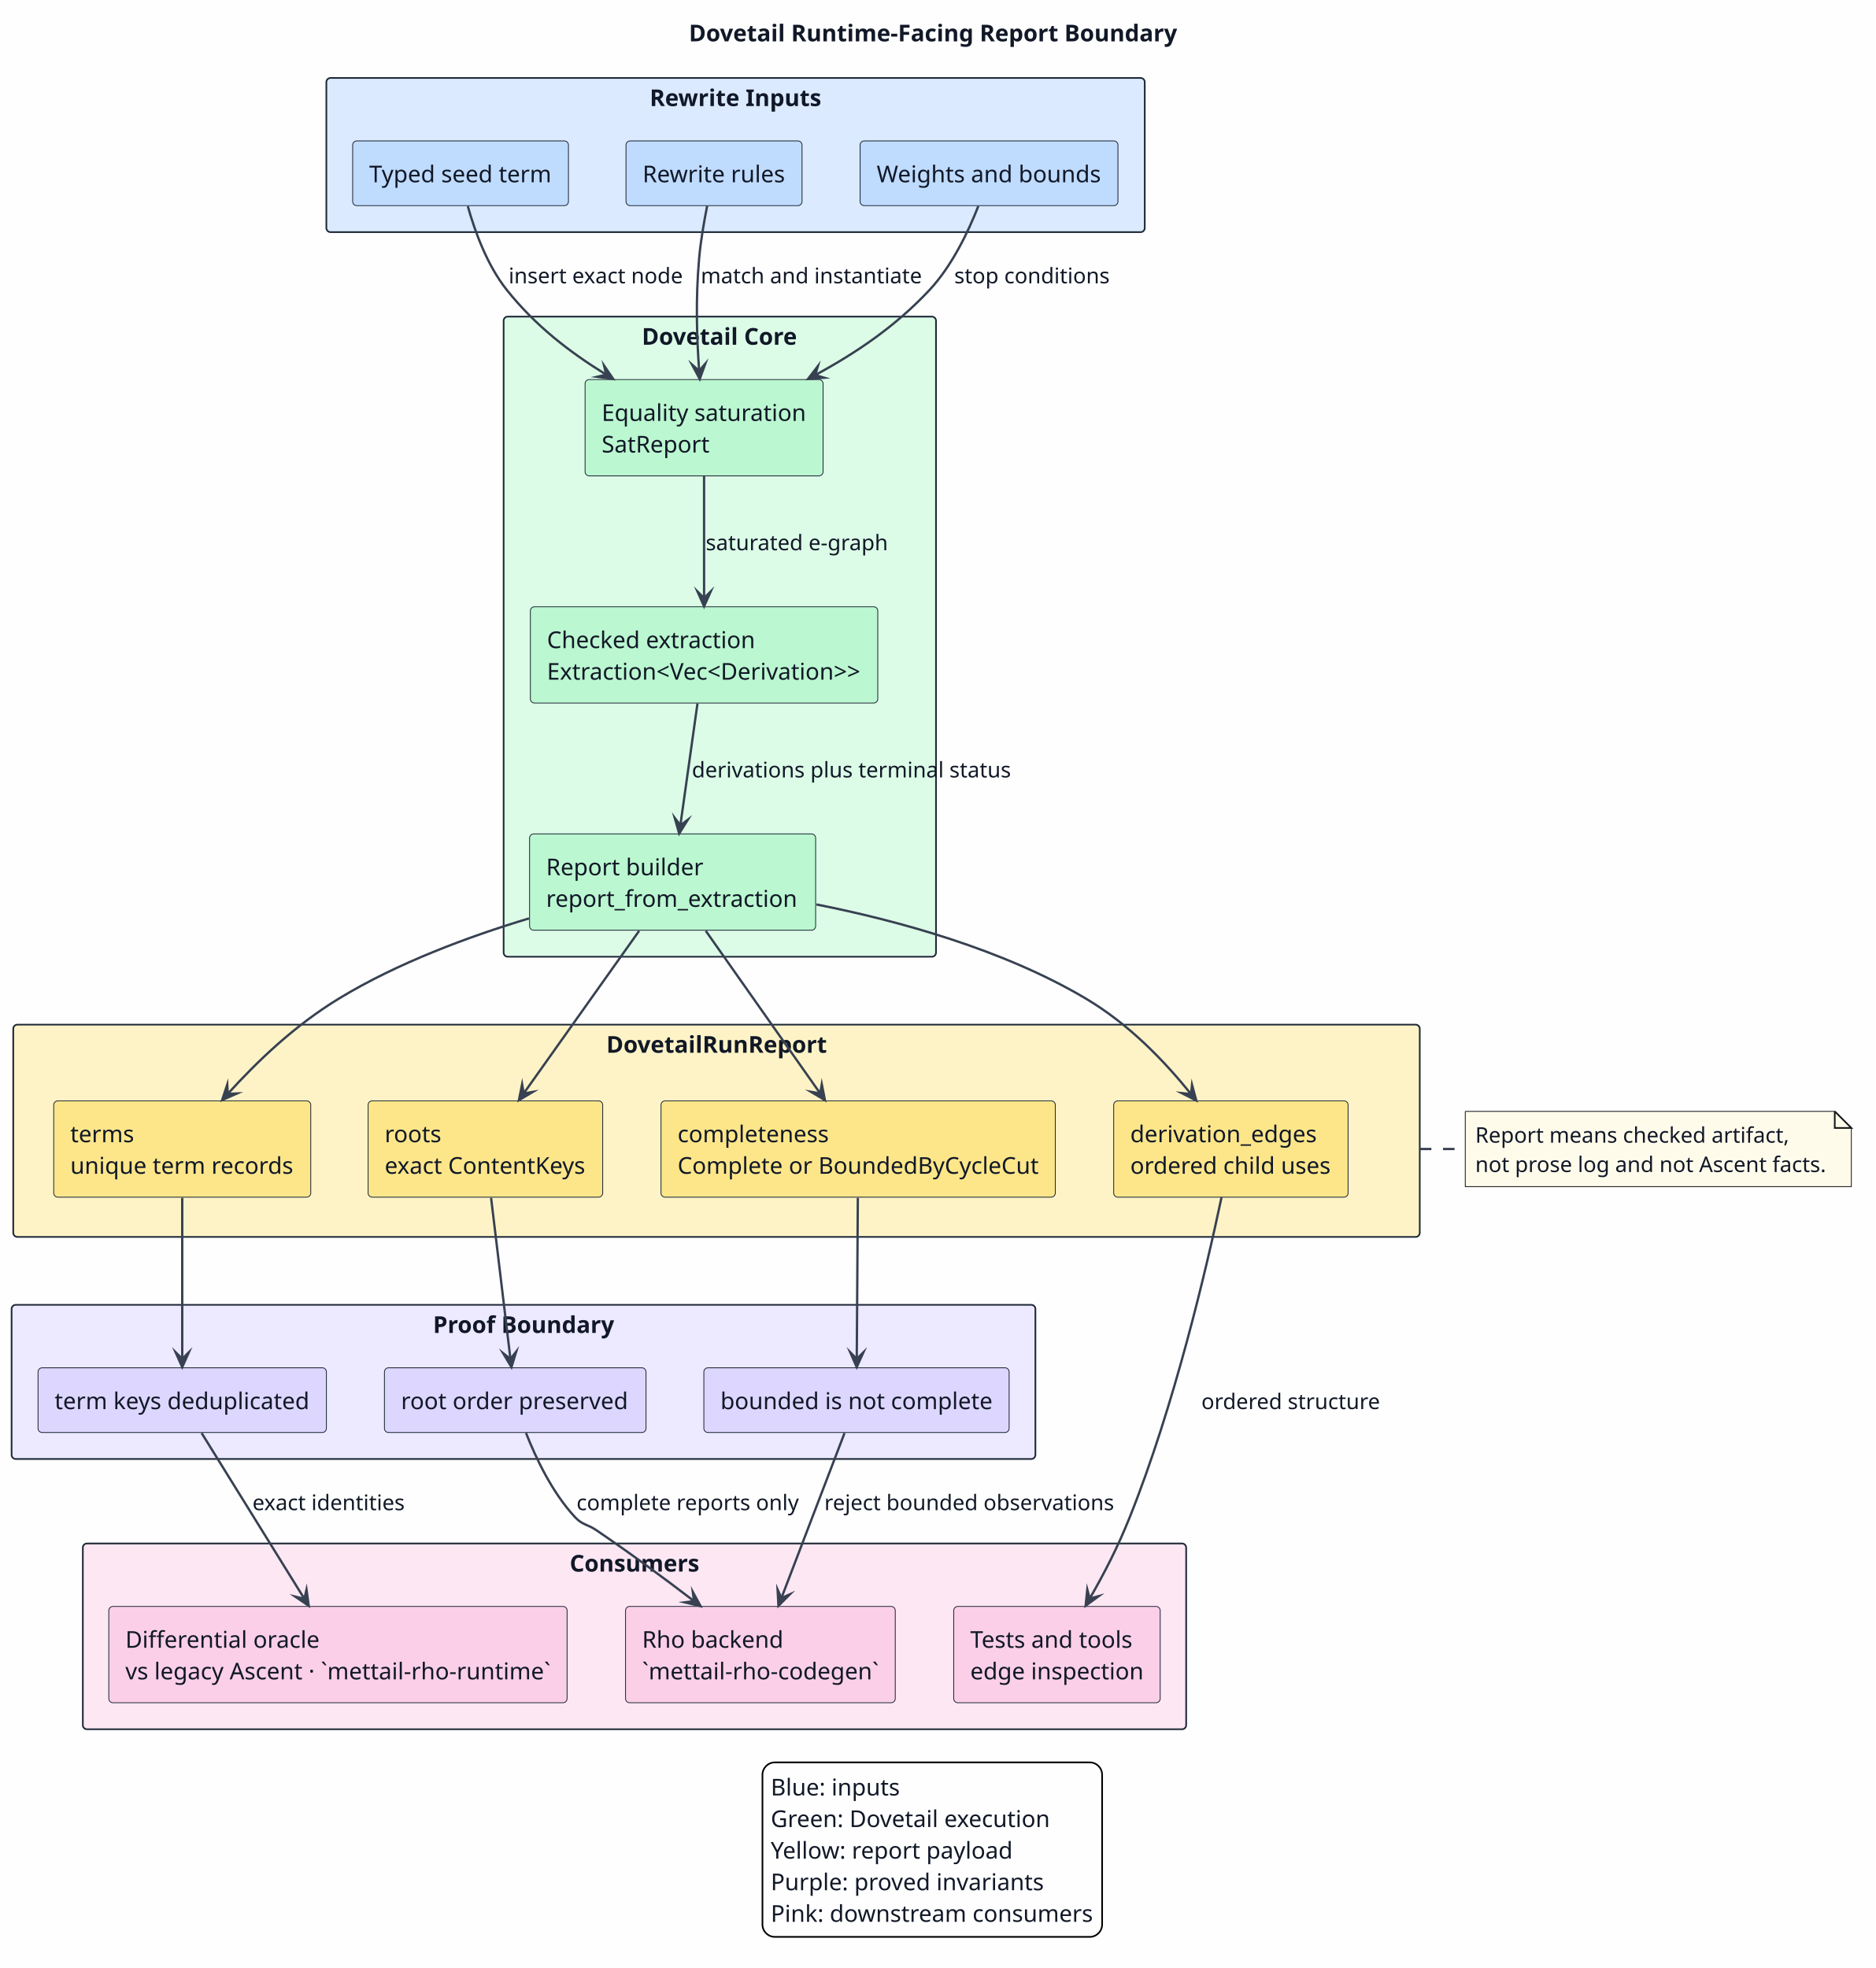
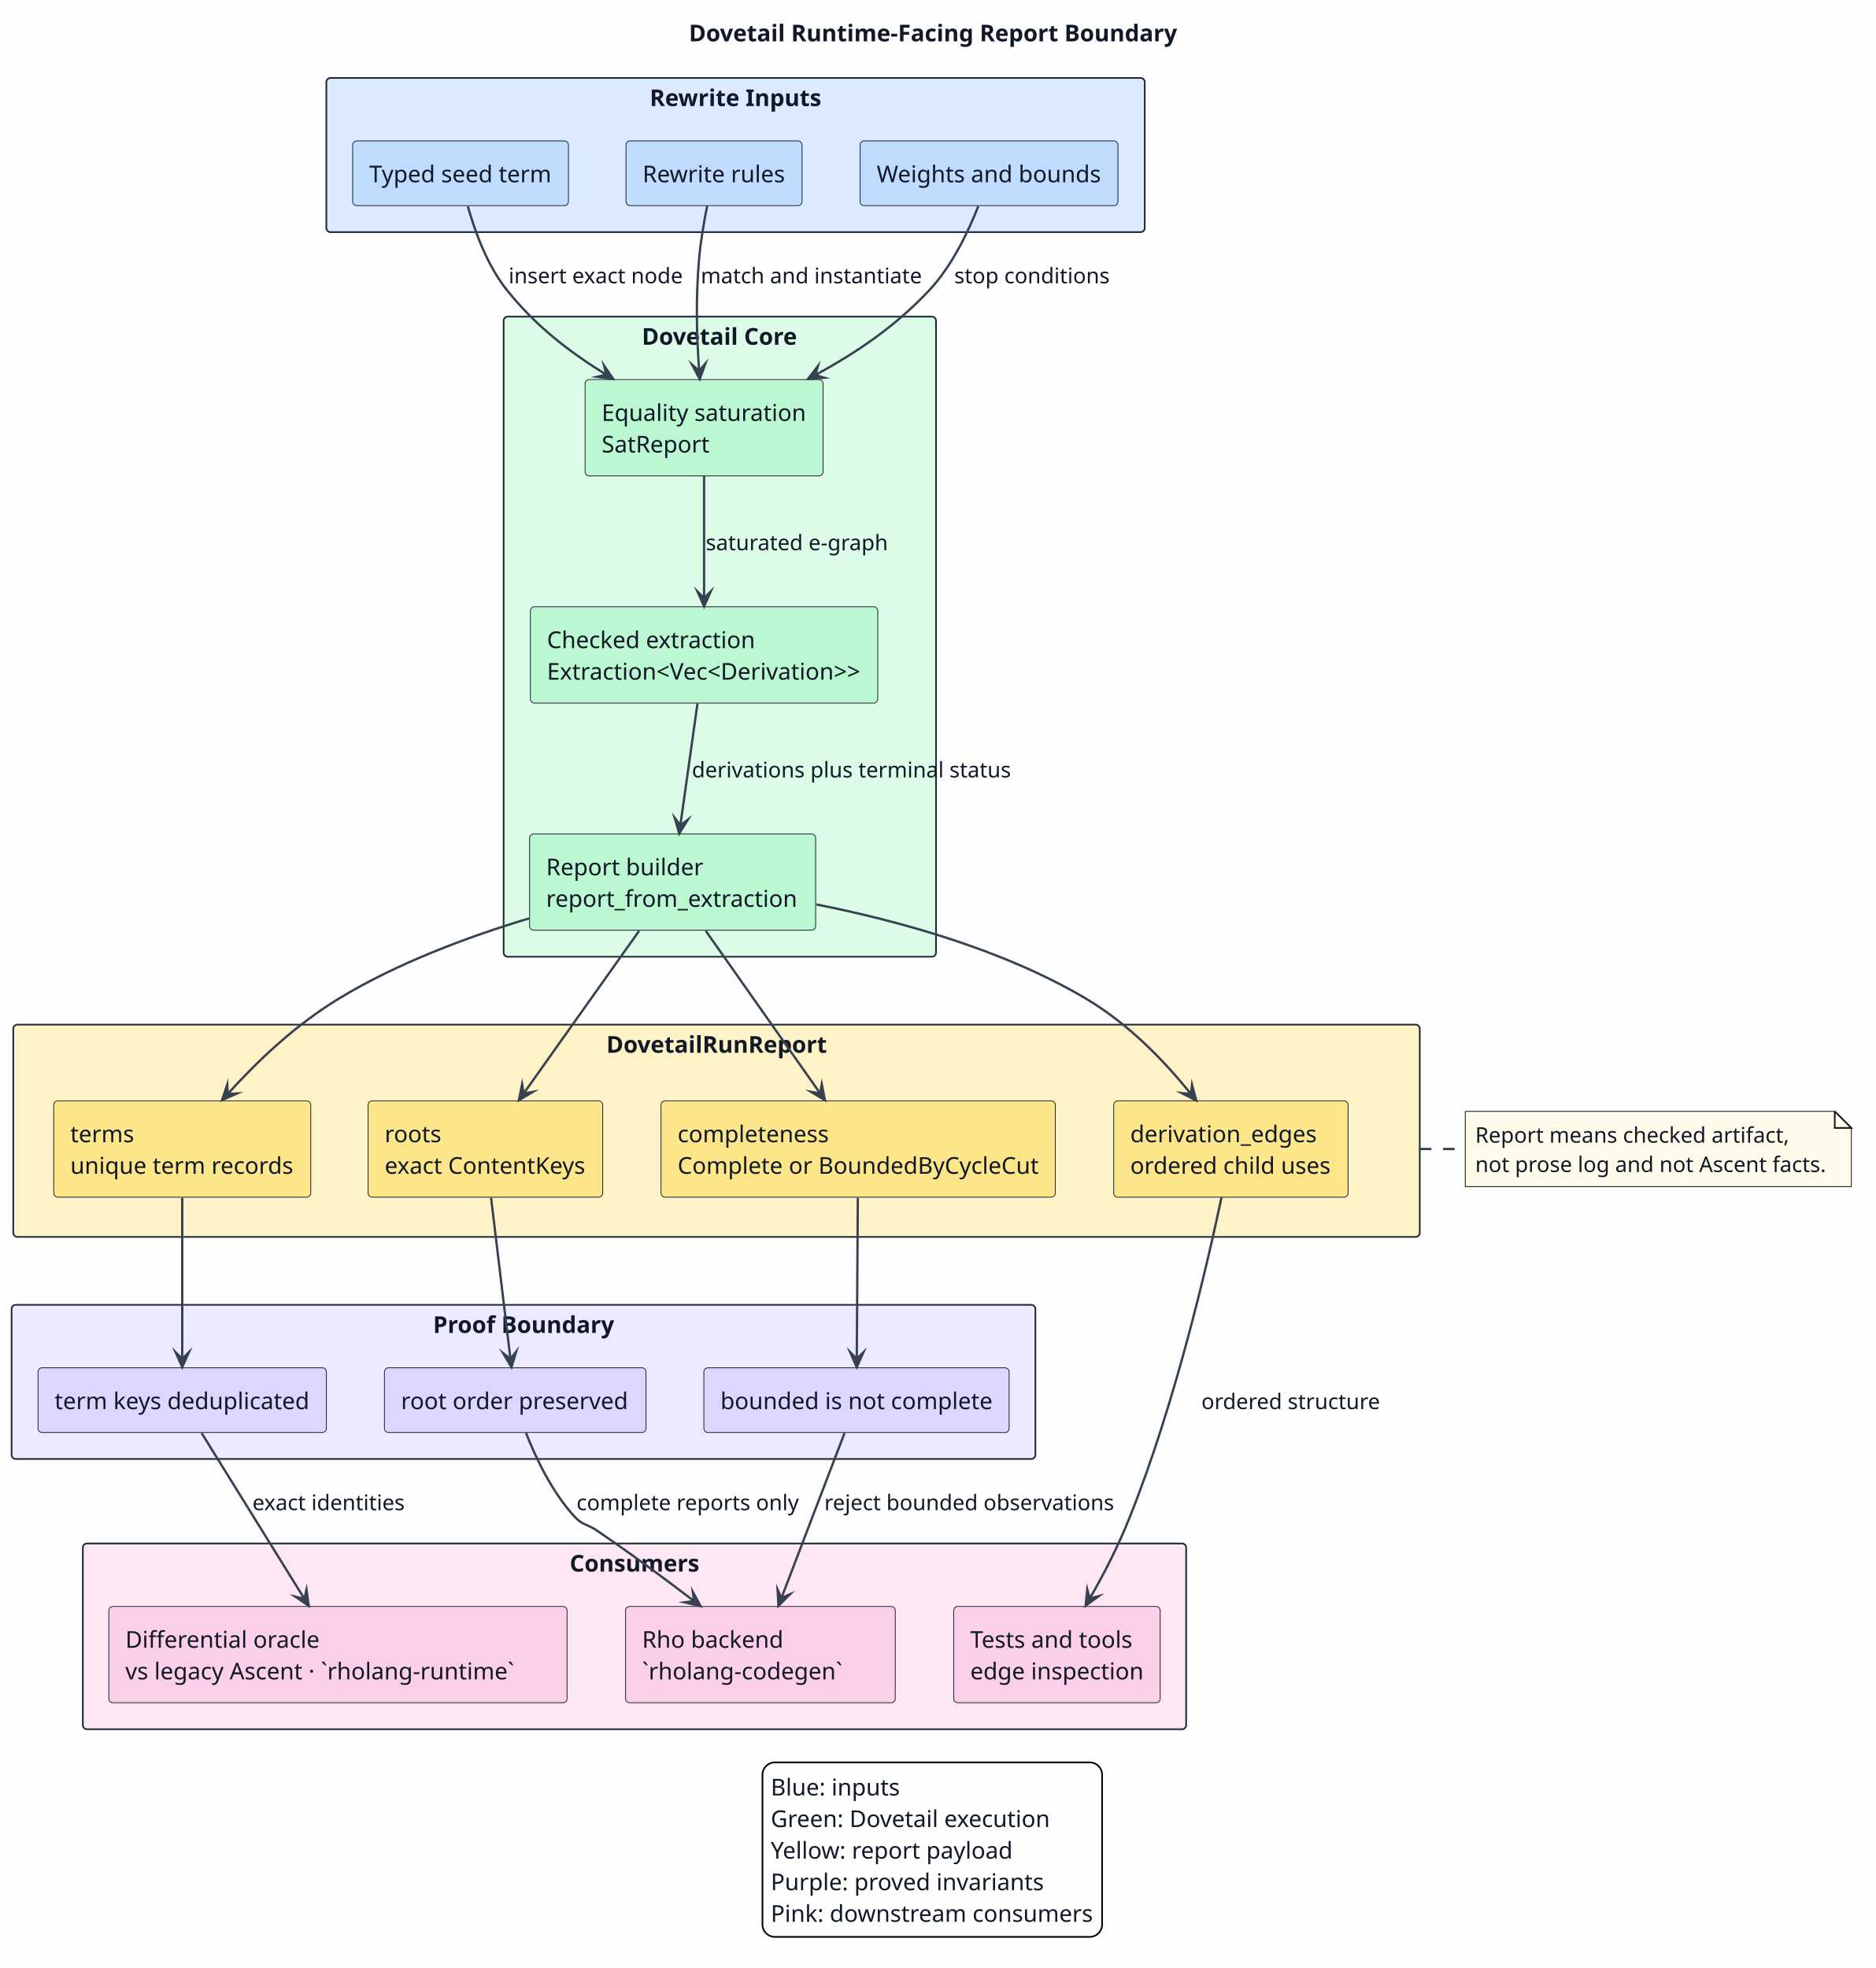
<svg xmlns="http://www.w3.org/2000/svg" contentStyleType="text/css" data-diagram-type="DESCRIPTION" height="1188px" preserveAspectRatio="none" style="width:1132px;height:1188px;background:#FEFEFE;" version="1.1" viewBox="0 0 1132 1188" width="1132px" zoomAndPan="magnify">
  <defs />
  <g>
    <rect fill="#FEFEFE" height="1188" style="stroke:none;stroke-width:1;" width="1132" x="0" y="0" />
    <g class="title" data-source-line="1">
      <text fill="#111827" font-family="sans-serif" font-size="14" font-weight="700" lengthAdjust="spacing" textLength="293.873" x="415.819" y="24.966">Dovetail Runtime-Facing Report Boundary</text>
    </g>
    <g class="cluster" data-qualified-name="Inputs" data-source-line="14" id="ent0001">
      <rect fill="#DBEAFE" height="93.06" rx="2.5" ry="2.5" style="stroke:#1F2937;stroke-width:1;" width="494" x="197" y="47.068" />
      <text fill="#111827" font-family="sans-serif" font-size="14" font-weight="700" lengthAdjust="spacing" textLength="103.642" x="392.179" y="64.034">Rewrite Inputs</text>
    </g>
    <g class="cluster" data-qualified-name="Core" data-source-line="20" id="ent0005">
      <rect fill="#DCFCE7" height="386.41" rx="2.5" ry="2.5" style="stroke:#1F2937;stroke-width:1;" width="261" x="304" y="191.128" />
      <text fill="#111827" font-family="sans-serif" font-size="14" font-weight="700" lengthAdjust="spacing" textLength="94.164" x="387.418" y="208.094">Dovetail Core</text>
    </g>
    <g class="cluster" data-qualified-name="Report" data-source-line="26" id="ent0009">
      <rect fill="#FEF3C7" height="128.14" rx="2.5" ry="2.5" style="stroke:#1F2937;stroke-width:1;" width="849" x="8" y="618.538" />
      <text fill="#111827" font-family="sans-serif" font-size="14" font-weight="700" lengthAdjust="spacing" textLength="133.028" x="365.986" y="635.504">DovetailRunReport</text>
    </g>
    <g class="cluster" data-qualified-name="Proof" data-source-line="33" id="ent0014">
      <rect fill="#EDE9FE" height="93.06" rx="2.5" ry="2.5" style="stroke:#1F2937;stroke-width:1;" width="618" x="7" y="787.678" />
      <text fill="#111827" font-family="sans-serif" font-size="14" font-weight="700" lengthAdjust="spacing" textLength="109.256" x="261.372" y="804.644">Proof Boundary</text>
    </g>
    <g class="cluster" data-qualified-name="Consumers" data-source-line="39" id="ent0018">
      <rect fill="#FCE7F3" height="112.14" rx="2.5" ry="2.5" style="stroke:#1F2937;stroke-width:1;" width="666" x="50" y="931.738" />
      <text fill="#111827" font-family="sans-serif" font-size="14" font-weight="700" lengthAdjust="spacing" textLength="78.26" x="343.87" y="948.704">Consumers</text>
    </g>
    <g class="entity" data-qualified-name="Inputs.Seed" data-source-line="15" id="ent0002">
      <rect fill="#BFDBFE" height="39.068" rx="2.5" ry="2.5" style="stroke:#1F2937;stroke-width:0.5;" width="130.25" x="212.88" y="85.068" />
      <text fill="#111827" font-family="sans-serif" font-size="14" lengthAdjust="spacing" textLength="110.25" x="222.88" y="110.034">Typed seed term</text>
    </g>
    <g class="entity" data-qualified-name="Inputs.Rules" data-source-line="16" id="ent0003">
      <rect fill="#BFDBFE" height="39.068" rx="2.5" ry="2.5" style="stroke:#1F2937;stroke-width:0.5;" width="106.24" x="377.88" y="85.068" />
      <text fill="#111827" font-family="sans-serif" font-size="14" lengthAdjust="spacing" textLength="86.24" x="387.88" y="110.034">Rewrite rules</text>
    </g>
    <g class="entity" data-qualified-name="Inputs.Bounds" data-source-line="17" id="ent0004">
      <rect fill="#BFDBFE" height="39.068" rx="2.5" ry="2.5" style="stroke:#1F2937;stroke-width:0.5;" width="155.645" x="519.18" y="85.068" />
      <text fill="#111827" font-family="sans-serif" font-size="14" lengthAdjust="spacing" textLength="135.645" x="529.18" y="110.034">Weights and bounds</text>
    </g>
    <g class="entity" data-qualified-name="Core.Saturation" data-source-line="21" id="ent0006">
      <rect fill="#BBF7D0" height="58.136" rx="2.5" ry="2.5" style="stroke:#1F2937;stroke-width:0.5;" width="143.648" x="353.18" y="229.128" />
      <text fill="#111827" font-family="sans-serif" font-size="14" lengthAdjust="spacing" textLength="123.647" x="363.18" y="254.094">Equality saturation</text>
      <text fill="#111827" font-family="sans-serif" font-size="14" lengthAdjust="spacing" textLength="65.114" x="363.18" y="273.162">SatReport</text>
    </g>
    <g class="entity" data-qualified-name="Core.Extraction" data-source-line="22" id="ent0007">
      <rect fill="#BBF7D0" height="58.136" rx="2.5" ry="2.5" style="stroke:#1F2937;stroke-width:0.5;" width="209.699" x="320.15" y="366.268" />
      <text fill="#111827" font-family="sans-serif" font-size="14" lengthAdjust="spacing" textLength="126.237" x="330.15" y="391.234">Checked extraction</text>
      <text fill="#111827" font-family="sans-serif" font-size="14" lengthAdjust="spacing" textLength="189.699" x="330.15" y="410.302">Extraction&lt;Vec&lt;Derivation&gt;&gt;</text>
    </g>
    <g class="entity" data-qualified-name="Core.Builder" data-source-line="23" id="ent0008">
      <rect fill="#BBF7D0" height="58.136" rx="2.5" ry="2.5" style="stroke:#1F2937;stroke-width:0.5;" width="172.683" x="319.66" y="503.398" />
      <text fill="#111827" font-family="sans-serif" font-size="14" lengthAdjust="spacing" textLength="94.934" x="329.66" y="528.364">Report builder</text>
      <text fill="#111827" font-family="sans-serif" font-size="14" lengthAdjust="spacing" textLength="152.683" x="329.66" y="547.432">report_from_extraction</text>
    </g>
    <g class="entity" data-qualified-name="Report.Roots" data-source-line="27" id="ent0010">
      <rect fill="#FDE68A" height="58.136" rx="2.5" ry="2.5" style="stroke:#1F2937;stroke-width:0.5;" width="141.603" x="222.2" y="664.538" />
      <text fill="#111827" font-family="sans-serif" font-size="14" lengthAdjust="spacing" textLength="34.482" x="232.2" y="689.504">roots</text>
      <text fill="#111827" font-family="sans-serif" font-size="14" lengthAdjust="spacing" textLength="121.603" x="232.2" y="708.572">exact ContentKeys</text>
    </g>
    <g class="entity" data-qualified-name="Report.Terms" data-source-line="28" id="ent0011">
      <rect fill="#FDE68A" height="58.136" rx="2.5" ry="2.5" style="stroke:#1F2937;stroke-width:0.5;" width="155.142" x="32.43" y="664.538" />
      <text fill="#111827" font-family="sans-serif" font-size="14" lengthAdjust="spacing" textLength="38.528" x="42.43" y="689.504">terms</text>
      <text fill="#111827" font-family="sans-serif" font-size="14" lengthAdjust="spacing" textLength="135.142" x="42.43" y="708.572">unique term records</text>
    </g>
    <g class="entity" data-qualified-name="Report.Edges" data-source-line="29" id="ent0012">
      <rect fill="#FDE68A" height="58.136" rx="2.5" ry="2.5" style="stroke:#1F2937;stroke-width:0.5;" width="141.492" x="672.25" y="664.538" />
      <text fill="#111827" font-family="sans-serif" font-size="14" lengthAdjust="spacing" textLength="112.588" x="682.25" y="689.504">derivation_edges</text>
      <text fill="#111827" font-family="sans-serif" font-size="14" lengthAdjust="spacing" textLength="121.492" x="682.25" y="708.572">ordered child uses</text>
    </g>
    <g class="entity" data-qualified-name="Report.Completeness" data-source-line="30" id="ent0013">
      <rect fill="#FDE68A" height="58.136" rx="2.5" ry="2.5" style="stroke:#1F2937;stroke-width:0.5;" width="238.007" x="399" y="664.538" />
      <text fill="#111827" font-family="sans-serif" font-size="14" lengthAdjust="spacing" textLength="91.308" x="409" y="689.504">completeness</text>
      <text fill="#111827" font-family="sans-serif" font-size="14" lengthAdjust="spacing" textLength="218.007" x="409" y="708.572">Complete or BoundedByCycleCut</text>
    </g>
    <g class="entity" data-qualified-name="Proof.RootProof" data-source-line="34" id="ent0015">
      <rect fill="#DDD6FE" height="39.068" rx="2.5" ry="2.5" style="stroke:#1F2937;stroke-width:0.5;" width="157.886" x="232.06" y="825.678" />
      <text fill="#111827" font-family="sans-serif" font-size="14" lengthAdjust="spacing" textLength="137.886" x="242.06" y="850.644">root order preserved</text>
    </g>
    <g class="entity" data-qualified-name="Proof.TermProof" data-source-line="35" id="ent0016">
      <rect fill="#DDD6FE" height="39.068" rx="2.5" ry="2.5" style="stroke:#1F2937;stroke-width:0.5;" width="174.055" x="22.97" y="825.678" />
      <text fill="#111827" font-family="sans-serif" font-size="14" lengthAdjust="spacing" textLength="154.055" x="32.97" y="850.644">term keys deduplicated</text>
    </g>
    <g class="entity" data-qualified-name="Proof.BoundedProof" data-source-line="36" id="ent0017">
      <rect fill="#DDD6FE" height="39.068" rx="2.5" ry="2.5" style="stroke:#1F2937;stroke-width:0.5;" width="184.261" x="424.87" y="825.678" />
      <text fill="#111827" font-family="sans-serif" font-size="14" lengthAdjust="spacing" textLength="164.261" x="434.87" y="850.644">bounded is not complete</text>
    </g>
    <g class="entity" data-qualified-name="Consumers.Rho" data-source-line="40" id="ent0019">
      <rect fill="#FBCFE8" height="58.136" rx="2.5" ry="2.5" style="stroke:#1F2937;stroke-width:0.5;" width="162.814" x="377.59" y="969.738" />
      <text fill="#111827" font-family="sans-serif" font-size="14" lengthAdjust="spacing" textLength="85.288" x="387.59" y="994.704">Rho backend</text>
-       <text fill="#111827" font-family="sans-serif" font-size="14" lengthAdjust="spacing" textLength="142.814" x="387.59" y="1013.772">`mettail-rho-codegen`</text>
+       <text fill="#111827" font-family="sans-serif" font-size="14" lengthAdjust="spacing" textLength="142.814" x="387.59" y="1013.772">`rholang-codegen`</text>
    </g>
    <g class="entity" data-qualified-name="Consumers.Oracle" data-source-line="41" id="ent0020">
      <rect fill="#FBCFE8" height="58.136" rx="2.5" ry="2.5" style="stroke:#1F2937;stroke-width:0.5;" width="276.633" x="65.68" y="969.738" />
      <text fill="#111827" font-family="sans-serif" font-size="14" lengthAdjust="spacing" textLength="117.796" x="75.68" y="994.704">Differential oracle</text>
-       <text fill="#111827" font-family="sans-serif" font-size="14" lengthAdjust="spacing" textLength="256.633" x="75.68" y="1013.772">vs legacy Ascent · `mettail-rho-runtime`</text>
+       <text fill="#111827" font-family="sans-serif" font-size="14" lengthAdjust="spacing" textLength="256.633" x="75.68" y="1013.772">vs legacy Ascent · `rholang-runtime`</text>
    </g>
    <g class="entity" data-qualified-name="Consumers.Tools" data-source-line="42" id="ent0021">
      <rect fill="#FBCFE8" height="58.136" rx="2.5" ry="2.5" style="stroke:#1F2937;stroke-width:0.5;" width="124.636" x="575.68" y="969.738" />
      <text fill="#111827" font-family="sans-serif" font-size="14" lengthAdjust="spacing" textLength="98.854" x="585.68" y="994.704">Tests and tools</text>
      <text fill="#111827" font-family="sans-serif" font-size="14" lengthAdjust="spacing" textLength="104.636" x="585.68" y="1013.772">edge inspection</text>
    </g>
    <g class="entity" data-qualified-name="GMN38" data-source-line="63" id="ent0039">
      <path d="M884.48,670.898 L884.48,716.31 L1117.51,716.31 L1117.51,680.898 L1107.51,670.898 L884.48,670.898" fill="#FFFBEB" style="stroke:#181818;stroke-width:0.5;" />
      <path d="M1107.51,670.898 L1107.51,680.898 L1117.51,680.898 L1107.51,670.898" fill="#FFFBEB" style="stroke:#181818;stroke-width:1;" />
      <text fill="#111827" font-family="sans-serif" font-size="13" lengthAdjust="spacing" textLength="189.527" x="890.48" y="689.795">Report means checked artifact,</text>
      <text fill="#111827" font-family="sans-serif" font-size="13" lengthAdjust="spacing" textLength="212.03" x="890.48" y="707.501">not prose log and not Ascent facts.</text>
    </g>
    <g class="link" data-entity-1="ent0002" data-entity-2="ent0006" data-link-type="dependency" data-source-line="45" id="lnk22">
      <path d="M282.4,124.558 C286.59,139.488 294.05,160.198 306,175.128 C323.33,196.778 343.615,212.402 365.915,226.162" fill="none" id="Seed-to-Saturation" style="stroke:#374151;stroke-width:1.4;" />
      <polygon fill="#374151" points="370.17,228.788,364.611,220.658,365.915,226.162,360.41,227.466,370.17,228.788" style="stroke:#374151;stroke-width:1.4;stroke-linejoin:miter;stroke-miterlimit:10;" />
      <text fill="#111827" font-family="sans-serif" font-size="13" lengthAdjust="spacing" textLength="105.43" x="307" y="171.025">insert exact node</text>
    </g>
    <g class="link" data-entity-1="ent0003" data-entity-2="ent0006" data-link-type="dependency" data-source-line="46" id="lnk23">
      <path d="M426.88,124.208 C424.98,133.708 422.94,145.478 422,156.128 C419.84,180.608 420.586,203.56 422.026,223.84" fill="none" id="Rules-to-Saturation" style="stroke:#374151;stroke-width:1.4;" />
      <polygon fill="#374151" points="422.38,228.828,425.733,219.567,422.026,223.84,417.753,220.134,422.38,228.828" style="stroke:#374151;stroke-width:1.4;stroke-linejoin:miter;stroke-miterlimit:10;" />
      <text fill="#111827" font-family="sans-serif" font-size="13" lengthAdjust="spacing" textLength="133.497" x="423" y="171.025">match and instantiate</text>
    </g>
    <g class="link" data-entity-1="ent0004" data-entity-2="ent0006" data-link-type="dependency" data-source-line="47" id="lnk24">
      <path d="M590.53,124.438 C584.64,139.498 574.75,160.448 561,175.128 C540.45,197.068 517.134,212.811 492.094,226.411" fill="none" id="Bounds-to-Saturation" style="stroke:#374151;stroke-width:1.4;" />
      <polygon fill="#374151" points="487.7,228.798,497.518,228.017,492.094,226.411,493.7,220.987,487.7,228.798" style="stroke:#374151;stroke-width:1.4;stroke-linejoin:miter;stroke-miterlimit:10;" />
      <text fill="#111827" font-family="sans-serif" font-size="13" lengthAdjust="spacing" textLength="93.821" x="576.01" y="171.025">stop conditions</text>
    </g>
    <g class="link" data-entity-1="ent0006" data-entity-2="ent0007" data-link-type="dependency" data-source-line="48" id="lnk25">
      <path d="M425,287.528 C425,310.588 425,337.988 425,361.048" fill="none" id="Saturation-to-Extraction" style="stroke:#374151;stroke-width:1.4;" />
      <polygon fill="#374151" points="425,366.048,429,357.048,425,361.048,421,357.048,425,366.048" style="stroke:#374151;stroke-width:1.4;stroke-linejoin:miter;stroke-miterlimit:10;" />
      <text fill="#111827" font-family="sans-serif" font-size="13" lengthAdjust="spacing" textLength="110.513" x="426" y="332.165">saturated e-graph</text>
    </g>
    <g class="link" data-entity-1="ent0007" data-entity-2="ent0008" data-link-type="dependency" data-source-line="49" id="lnk26">
      <path d="M421.02,424.668 C417.77,447.728 413.916,475.177 410.676,498.227" fill="none" id="Extraction-to-Builder" style="stroke:#374151;stroke-width:1.4;" />
      <polygon fill="#374151" points="409.98,503.178,415.194,494.822,410.676,498.227,407.272,493.709,409.98,503.178" style="stroke:#374151;stroke-width:1.4;stroke-linejoin:miter;stroke-miterlimit:10;" />
      <text fill="#111827" font-family="sans-serif" font-size="13" lengthAdjust="spacing" textLength="192.621" x="417.64" y="469.295">derivations plus terminal status</text>
    </g>
    <g class="link" data-entity-1="ent0008" data-entity-2="ent0010" data-link-type="dependency" data-source-line="50" id="lnk27">
      <path d="M385.8,561.918 C365.29,590.798 336.624,631.171 316.114,660.061" fill="none" id="Builder-to-Roots" style="stroke:#374151;stroke-width:1.4;" />
      <polygon fill="#374151" points="313.22,664.138,321.692,659.115,316.114,660.061,315.168,654.484,313.22,664.138" style="stroke:#374151;stroke-width:1.4;stroke-linejoin:miter;stroke-miterlimit:10;" />
    </g>
    <g class="link" data-entity-1="ent0008" data-entity-2="ent0011" data-link-type="dependency" data-source-line="51" id="lnk28">
      <path d="M319.31,554.408 C282.47,565.508 240.03,581.308 205,602.538 C177.79,619.028 155.294,640.719 137.444,660.349" fill="none" id="Builder-to-Terms" style="stroke:#374151;stroke-width:1.4;" />
      <polygon fill="#374151" points="134.08,664.048,143.094,660.08,137.444,660.349,137.175,654.698,134.08,664.048" style="stroke:#374151;stroke-width:1.4;stroke-linejoin:miter;stroke-miterlimit:10;" />
    </g>
    <g class="link" data-entity-1="ent0008" data-entity-2="ent0012" data-link-type="dependency" data-source-line="52" id="lnk29">
      <path d="M492.84,545.978 C542.83,555.918 605.37,573.208 655,602.538 C681.72,618.338 702.733,640.433 718.943,660.443" fill="none" id="Builder-to-Edges" style="stroke:#374151;stroke-width:1.4;" />
      <polygon fill="#374151" points="722.09,664.328,719.533,654.817,718.943,660.443,713.317,659.852,722.09,664.328" style="stroke:#374151;stroke-width:1.4;stroke-linejoin:miter;stroke-miterlimit:10;" />
    </g>
    <g class="link" data-entity-1="ent0008" data-entity-2="ent0013" data-link-type="dependency" data-source-line="53" id="lnk30">
      <path d="M426.02,561.918 C446.35,590.798 474.752,631.159 495.082,660.049" fill="none" id="Builder-to-Completeness" style="stroke:#374151;stroke-width:1.4;" />
      <polygon fill="#374151" points="497.96,664.138,496.052,654.476,495.082,660.049,489.509,659.08,497.96,664.138" style="stroke:#374151;stroke-width:1.4;stroke-linejoin:miter;stroke-miterlimit:10;" />
    </g>
    <g class="link" data-entity-1="ent0010" data-entity-2="ent0015" data-link-type="dependency" data-source-line="54" id="lnk31">
      <path d="M296.43,723.098 C300.04,753.108 305.023,794.554 308.123,820.334" fill="none" id="Roots-to-RootProof" style="stroke:#374151;stroke-width:1.4;" />
      <polygon fill="#374151" points="308.72,825.298,311.617,815.885,308.123,820.334,303.674,816.84,308.72,825.298" style="stroke:#374151;stroke-width:1.4;stroke-linejoin:miter;stroke-miterlimit:10;" />
    </g>
    <g class="link" data-entity-1="ent0011" data-entity-2="ent0016" data-link-type="dependency" data-source-line="55" id="lnk32">
      <path d="M110,723.098 C110,753.108 110,794.518 110,820.298" fill="none" id="Terms-to-TermProof" style="stroke:#374151;stroke-width:1.4;" />
      <polygon fill="#374151" points="110,825.298,114,816.298,110,820.298,106,816.298,110,825.298" style="stroke:#374151;stroke-width:1.4;stroke-linejoin:miter;stroke-miterlimit:10;" />
    </g>
    <g class="link" data-entity-1="ent0013" data-entity-2="ent0017" data-link-type="dependency" data-source-line="56" id="lnk33">
      <path d="M517.81,723.098 C517.61,753.108 517.333,794.518 517.163,820.298" fill="none" id="Completeness-to-BoundedProof" style="stroke:#374151;stroke-width:1.4;" />
      <polygon fill="#374151" points="517.13,825.298,521.189,816.324,517.163,820.298,513.189,816.272,517.13,825.298" style="stroke:#374151;stroke-width:1.4;stroke-linejoin:miter;stroke-miterlimit:10;" />
    </g>
    <g class="link" data-entity-1="ent0015" data-entity-2="ent0019" data-link-type="dependency" data-source-line="57" id="lnk34">
      <path d="M317.51,865.018 C323.42,880.068 333.31,900.998 347,915.738 C351.62,920.718 354.39,919.928 360,923.738 C381.3,938.218 400.42,952.359 418.93,966.529" fill="none" id="RootProof-to-Rho" style="stroke:#374151;stroke-width:1.4;" />
      <polygon fill="#374151" points="422.9,969.568,418.185,960.921,418.93,966.529,413.322,967.273,422.9,969.568" style="stroke:#374151;stroke-width:1.4;stroke-linejoin:miter;stroke-miterlimit:10;" />
      <text fill="#111827" font-family="sans-serif" font-size="13" lengthAdjust="spacing" textLength="134.459" x="348" y="911.635">complete reports only</text>
    </g>
    <g class="link" data-entity-1="ent0016" data-entity-2="ent0020" data-link-type="dependency" data-source-line="58" id="lnk35">
      <path d="M121.72,865.098 C137.96,891.298 164.804,934.609 183.724,965.109" fill="none" id="TermProof-to-Oracle" style="stroke:#374151;stroke-width:1.4;" />
      <polygon fill="#374151" points="186.36,969.358,185.015,959.601,183.724,965.109,178.217,963.818,186.36,969.358" style="stroke:#374151;stroke-width:1.4;stroke-linejoin:miter;stroke-miterlimit:10;" />
      <text fill="#111827" font-family="sans-serif" font-size="13" lengthAdjust="spacing" textLength="92.183" x="152.37" y="911.635">exact identities</text>
    </g>
    <g class="link" data-entity-1="ent0012" data-entity-2="ent0021" data-link-type="dependency" data-source-line="59" id="lnk36">
      <path d="M737.33,722.838 C728.29,765.528 708.85,848.628 682,915.738 C674.61,934.208 666.657,949.53 657.797,964.981" fill="none" id="Edges-to-Tools" style="stroke:#374151;stroke-width:1.4;" />
      <polygon fill="#374151" points="655.31,969.318,663.257,963.5,657.797,964.981,656.317,959.521,655.31,969.318" style="stroke:#374151;stroke-width:1.4;stroke-linejoin:miter;stroke-miterlimit:10;" />
      <text fill="#111827" font-family="sans-serif" font-size="13" lengthAdjust="spacing" textLength="108.628" x="725.17" y="850.605">ordered structure</text>
    </g>
    <g class="link" data-entity-1="ent0017" data-entity-2="ent0019" data-link-type="dependency" data-source-line="60" id="lnk37">
      <path d="M509.77,865.098 C499.75,891.298 483.347,934.188 471.677,964.688" fill="none" id="BoundedProof-to-Rho" style="stroke:#374151;stroke-width:1.4;" />
      <polygon fill="#374151" points="469.89,969.358,476.842,962.382,471.677,964.688,469.37,959.523,469.89,969.358" style="stroke:#374151;stroke-width:1.4;stroke-linejoin:miter;stroke-miterlimit:10;" />
      <text fill="#111827" font-family="sans-serif" font-size="13" lengthAdjust="spacing" textLength="175.188" x="497.58" y="911.635">reject bounded observations</text>
    </g>
    <g class="link" data-entity-1="ent0009" data-entity-2="ent0039" data-link-type="association" data-source-line="63" id="lnk40">
      <path d="M857.027,693.608 C857.072,693.608 857.117,693.608 857.162,693.608 C857.522,693.608 857.883,693.608 858.243,693.608 C861.127,693.608 864.011,693.608 866.894,693.608 C872.66,693.608 878.425,693.608 884.19,693.608" fill="none" id="Report-GMN38" style="stroke:#374151;stroke-width:1.4;stroke-dasharray:7,7;" />
    </g>
    <g class="legend" data-source-line="67">
      <rect fill="none" height="105.34" rx="7.5" ry="7.5" style="stroke:#000000;stroke-width:1;" width="205.033" x="460.238" y="1063.878" />
      <text fill="#111827" font-family="sans-serif" font-size="14" lengthAdjust="spacing" textLength="77.938" x="465.238" y="1083.844">Blue: inputs</text>
      <text fill="#111827" font-family="sans-serif" font-size="14" lengthAdjust="spacing" textLength="169.637" x="465.238" y="1102.912">Green: Dovetail execution</text>
      <text fill="#111827" font-family="sans-serif" font-size="14" lengthAdjust="spacing" textLength="147.293" x="465.238" y="1121.98">Yellow: report payload</text>
      <text fill="#111827" font-family="sans-serif" font-size="14" lengthAdjust="spacing" textLength="165.423" x="465.238" y="1141.048">Purple: proved invariants</text>
      <text fill="#111827" font-family="sans-serif" font-size="14" lengthAdjust="spacing" textLength="195.033" x="465.238" y="1160.116">Pink: downstream consumers</text>
    </g>
  </g>
</svg>
